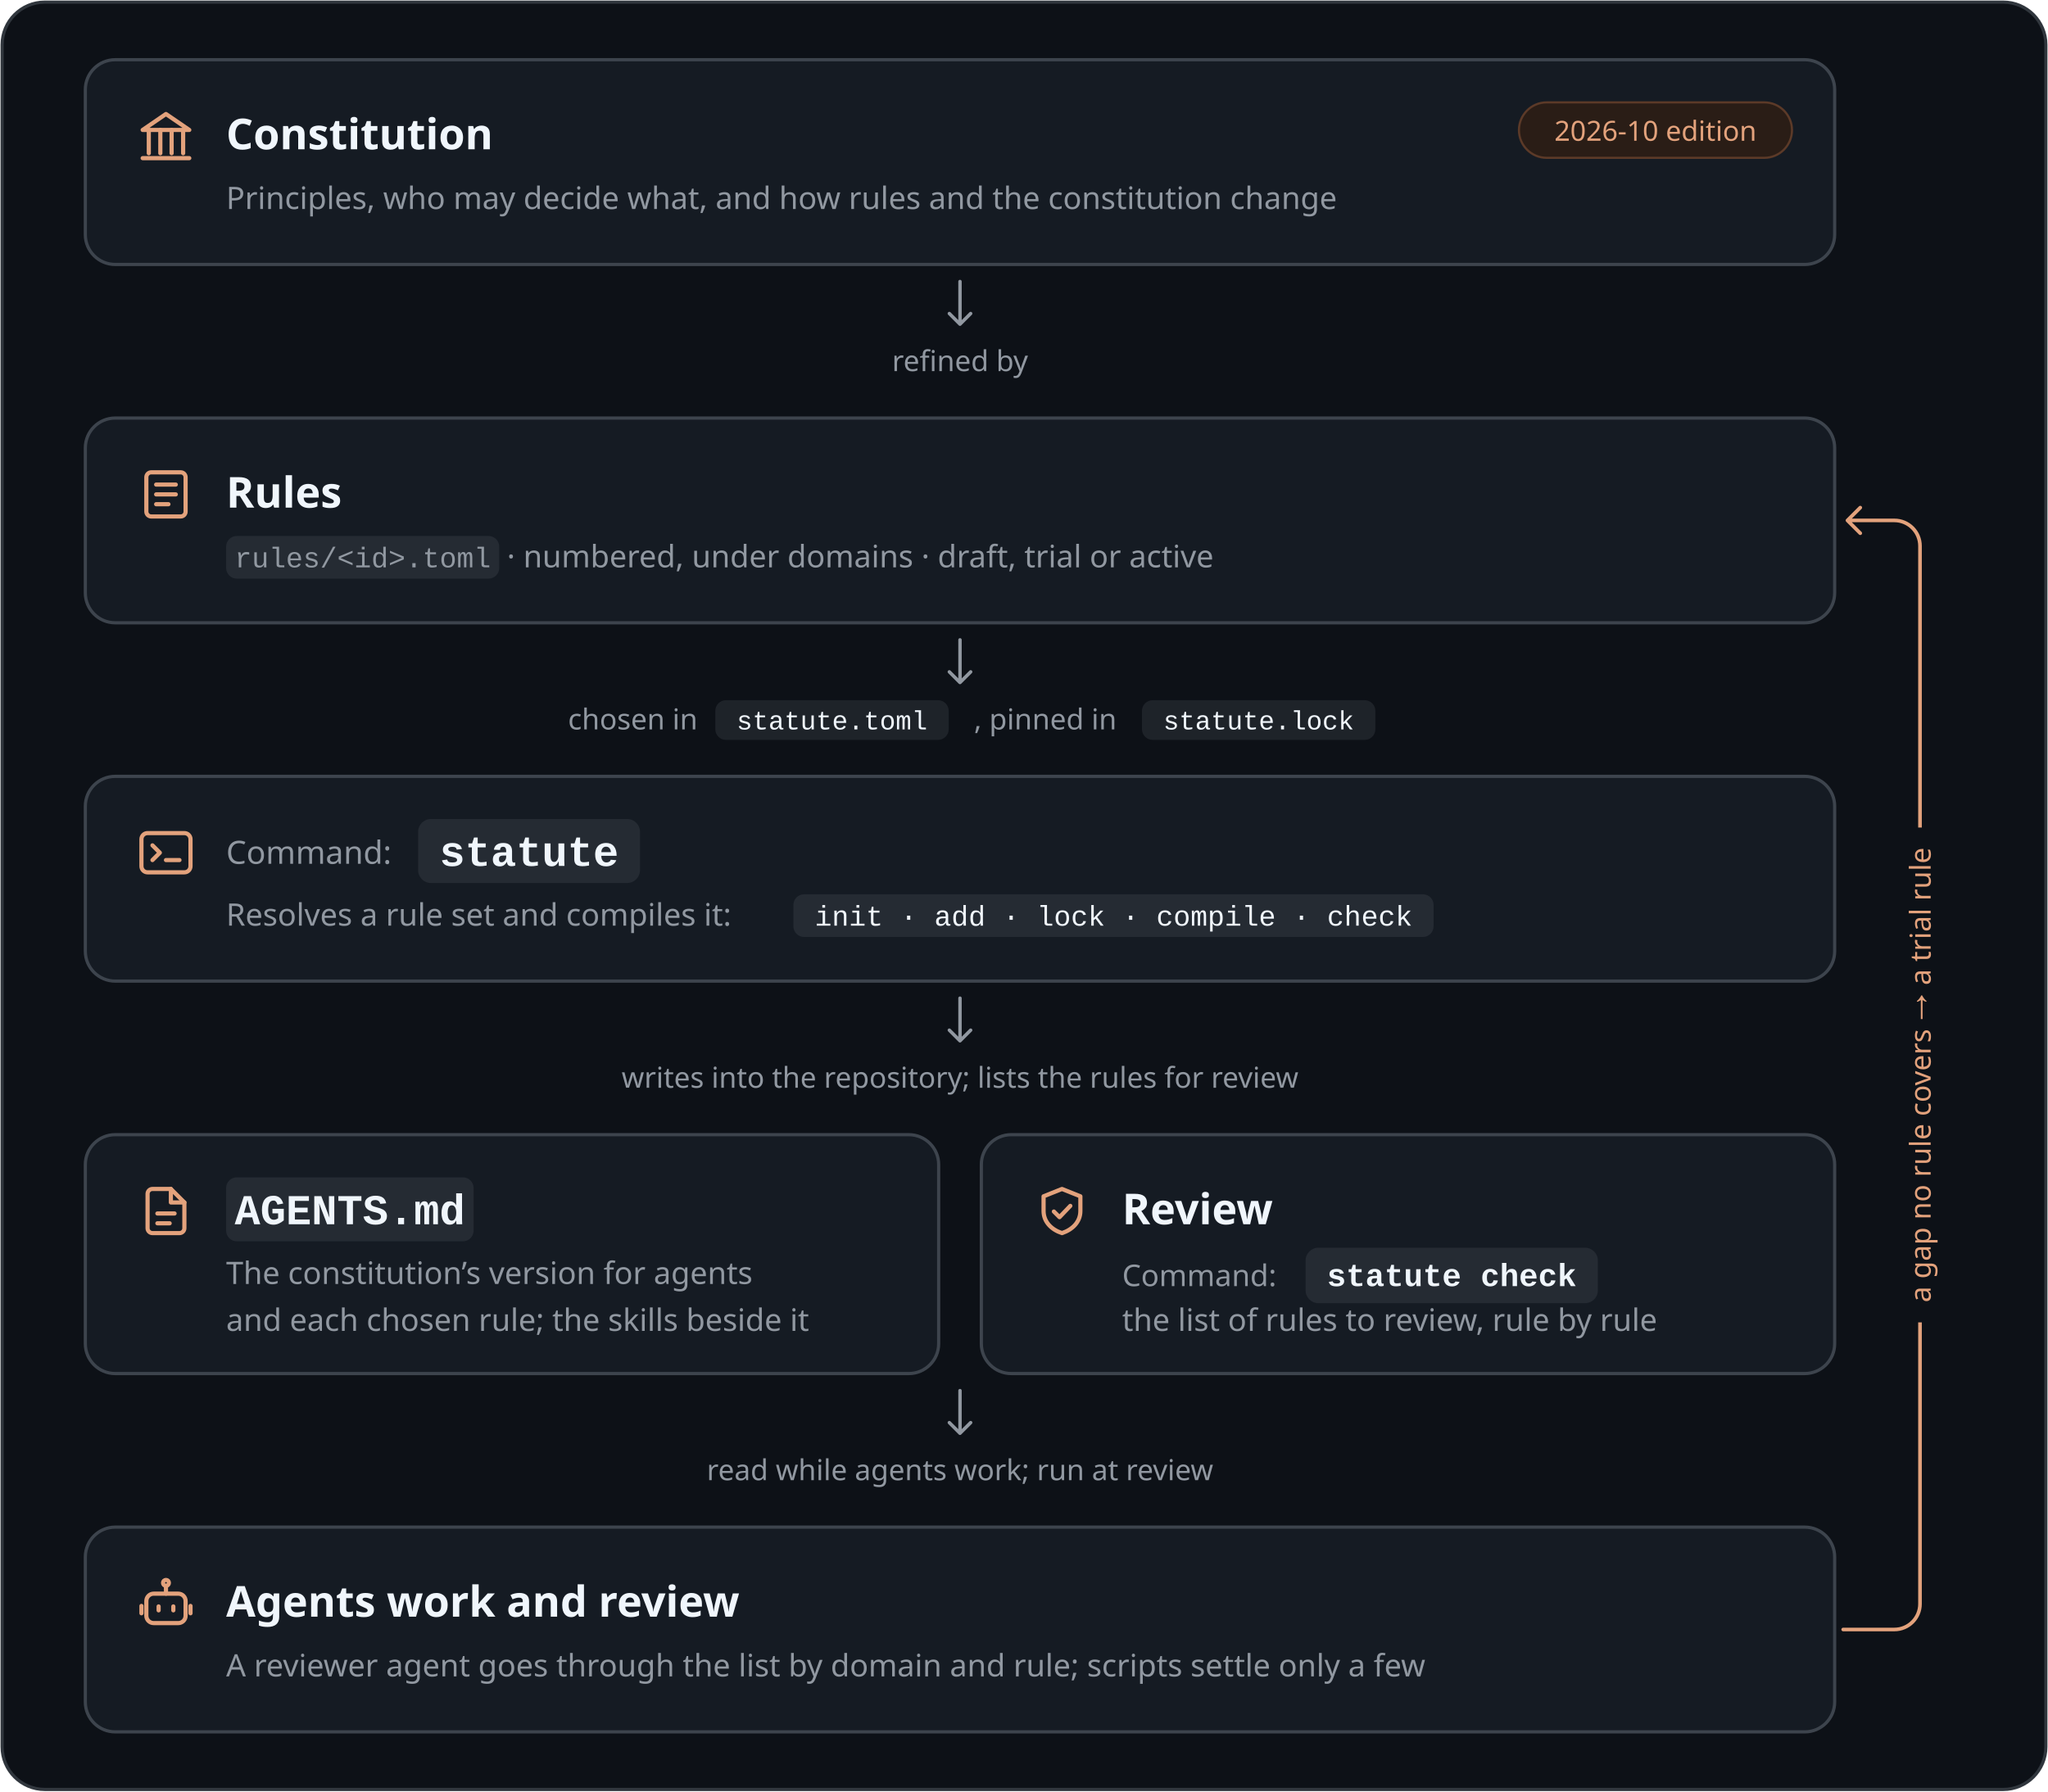
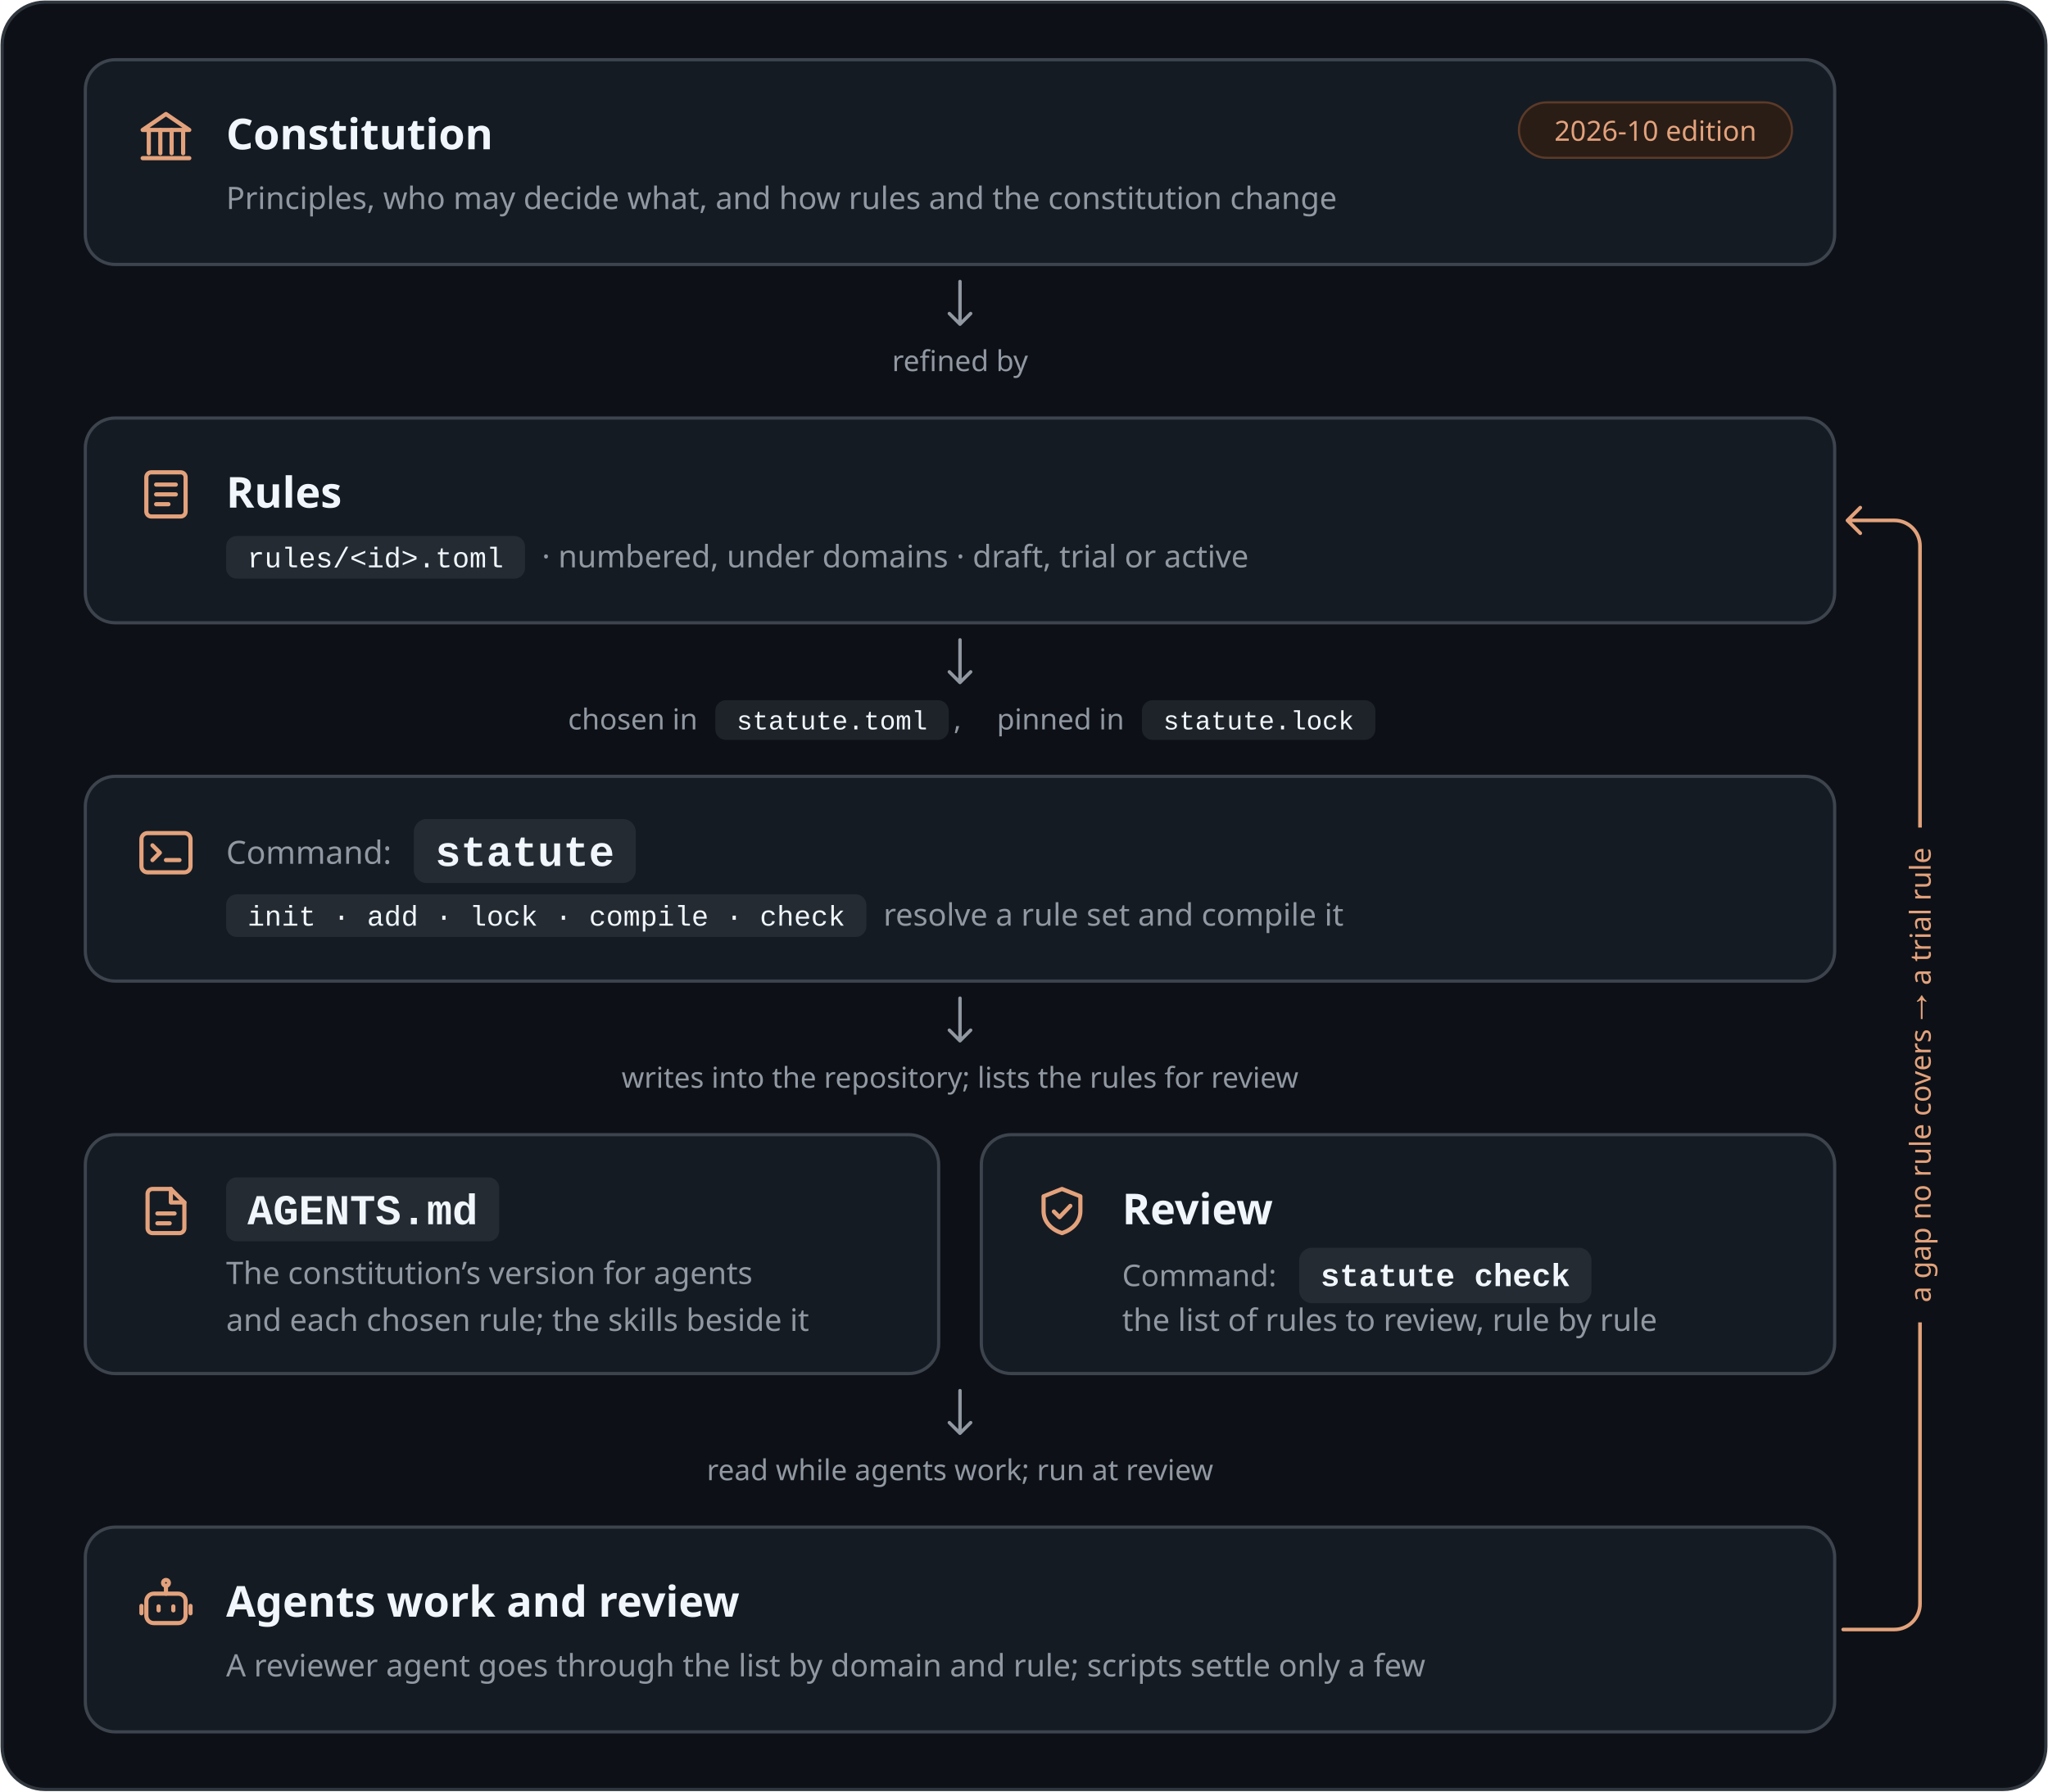
<svg xmlns="http://www.w3.org/2000/svg" viewBox="0 0 960 840" width="960" height="840" role="img" aria-labelledby="t">
  <g font-family="-apple-system, BlinkMacSystemFont, &quot;Segoe UI&quot;, &quot;Noto Sans&quot;, Helvetica, Arial, &quot;PingFang SC&quot;, &quot;Hiragino Sans GB&quot;, &quot;Microsoft YaHei&quot;, &quot;Noto Sans CJK SC&quot;, sans-serif">
    <rect x="1" y="1" width="958" height="838" rx="20" fill="#0d1117" stroke="#30363d" stroke-width="1.5" />
    <rect x="40" y="28" width="820" height="96" rx="14" fill="#151b23" stroke="#3d444d" stroke-width="1.5" />
    <g transform="translate(64 50) scale(1.15)" fill="none" stroke="#e3a27c" stroke-width="1.7" stroke-linecap="round" stroke-linejoin="round">
      <path d="M2.5 9.5 12 3l9.5 6.5z" />
      <path d="M5 9.5V19M9.7 9.5V19M14.3 9.5V19M19 9.5V19M2.5 21h19" />
    </g>
    <text x="106" y="70" font-size="20" font-weight="600" fill="#f0f6fc">Constitution</text>
    <rect x="712" y="48" width="128" height="26" rx="13" fill="#2a1d16" stroke="#5c3a28" />
    <text x="776" y="66" font-size="13" font-weight="500" text-anchor="middle" fill="#e3a27c">2026-10 edition</text>
    <text x="106" y="98" font-size="14.5" fill="#9198a1">Principles, who may decide what, and how rules and the constitution change</text>
    <path d="M450 132v20M445 147l5 5 5-5" fill="none" stroke="#9198a1" stroke-width="1.6" stroke-linecap="round" stroke-linejoin="round" />
    <text x="450" y="174" font-size="13.5" text-anchor="middle" fill="#9198a1">refined by</text>
    <rect x="40" y="196" width="820" height="96" rx="14" fill="#151b23" stroke="#3d444d" stroke-width="1.5" />
    <g transform="translate(64 218) scale(1.15)" fill="none" stroke="#e3a27c" stroke-width="1.7" stroke-linecap="round" stroke-linejoin="round">
      <rect x="4" y="3" width="16" height="18" rx="2" />
      <path d="M8 8h8M8 12h8M8 16h5" />
    </g>
    <text x="106" y="238" font-size="20" font-weight="600" fill="#f0f6fc">Rules</text>
-     <rect x="106.0" y="251.3" width="128.0" height="20.0" rx="5" fill="#656c76" fill-opacity="0.2" />
-     <text x="106" y="266" font-size="14.5" fill="#9198a1">
-       <tspan dx="4" font-family="ui-monospace, SFMono-Regular, &quot;SF Mono&quot;, Menlo, Consolas, &quot;Liberation Mono&quot;, monospace" font-size="0.92em">rules/&lt;id&gt;.toml</tspan>  · numbered, under domains · draft, trial or active</text>
+     <rect x="106.0" y="251.3" width="140.1" height="20.0" rx="5" fill="#656c76" fill-opacity="0.2" />
+     <text x="176.0" y="266" font-size="13.34" text-anchor="middle" textLength="120.1" lengthAdjust="spacing" fill="#f0f6fc" font-family="ui-monospace, SFMono-Regular, &quot;SF Mono&quot;, Menlo, Consolas, &quot;Liberation Mono&quot;, monospace">rules/&lt;id&gt;.toml</text>
+     <text x="254" y="266" font-size="14.5" fill="#9198a1">· numbered, under domains · draft, trial or active</text>
    <path d="M450 300v20M445 315l5 5 5-5" fill="none" stroke="#9198a1" stroke-width="1.6" stroke-linecap="round" stroke-linejoin="round" />
    <rect x="335.3" y="328.3" width="109.4" height="18.6" rx="5" fill="#656c76" fill-opacity="0.2" />
    <text x="390" y="342" font-size="12.42" text-anchor="middle" textLength="89.4" lengthAdjust="spacing" fill="#f0f6fc" font-family="ui-monospace, SFMono-Regular, &quot;SF Mono&quot;, Menlo, Consolas, &quot;Liberation Mono&quot;, monospace">statute.toml</text>
    <rect x="535.3" y="328.3" width="109.4" height="18.6" rx="5" fill="#656c76" fill-opacity="0.2" />
    <text x="590" y="342" font-size="12.42" text-anchor="middle" textLength="89.4" lengthAdjust="spacing" fill="#f0f6fc" font-family="ui-monospace, SFMono-Regular, &quot;SF Mono&quot;, Menlo, Consolas, &quot;Liberation Mono&quot;, monospace">statute.lock</text>
    <text x="327" y="342" font-size="13.5" text-anchor="end" fill="#9198a1">chosen in</text>
-     <text x="490" y="342" font-size="13.5" text-anchor="middle" fill="#9198a1">, pinned in</text>
+     <text x="447" y="342" font-size="13.5" text-anchor="start" fill="#9198a1">,</text>
+     <text x="527" y="342" font-size="13.5" text-anchor="end" fill="#9198a1">pinned in</text>
    <rect x="40" y="364" width="820" height="96" rx="14" fill="#151b23" stroke="#3d444d" stroke-width="1.5" />
    <g transform="translate(64 386) scale(1.15)" fill="none" stroke="#e3a27c" stroke-width="1.7" stroke-linecap="round" stroke-linejoin="round">
      <rect x="2" y="4" width="20" height="16" rx="2.5" />
      <path d="m6.5 9 3 3-3 3M12 15h5.5" />
    </g>
-     <rect x="196" y="384" width="104" height="30" rx="6" fill="#656c76" fill-opacity="0.2" />
+     <rect x="194" y="384" width="104" height="30" rx="6" fill="#656c76" fill-opacity="0.2" />
    <text x="106" y="405" font-size="15" font-weight="500" fill="#9198a1">Command:</text>
-     <text x="248" y="406" font-size="20" font-weight="600" text-anchor="middle" textLength="84" lengthAdjust="spacing" fill="#f0f6fc" font-family="ui-monospace, SFMono-Regular, &quot;SF Mono&quot;, Menlo, Consolas, &quot;Liberation Mono&quot;, monospace">statute</text>
-     <text x="106" y="434" font-size="14.5" fill="#9198a1">Resolves a rule set and compiles it:</text>
-     <rect x="371.9" y="419.3" width="300.1" height="20.0" rx="5" fill="#656c76" fill-opacity="0.2" />
-     <text x="522" y="434" font-size="13.34" text-anchor="middle" textLength="280.1" lengthAdjust="spacing" fill="#f0f6fc" font-family="ui-monospace, SFMono-Regular, &quot;SF Mono&quot;, Menlo, Consolas, &quot;Liberation Mono&quot;, monospace">init · add · lock · compile · check</text>
+     <text x="246" y="406" font-size="20" font-weight="600" text-anchor="middle" textLength="84" lengthAdjust="spacing" fill="#f0f6fc" font-family="ui-monospace, SFMono-Regular, &quot;SF Mono&quot;, Menlo, Consolas, &quot;Liberation Mono&quot;, monospace">statute</text>
+     <rect x="106.0" y="419.3" width="300.1" height="20.0" rx="5" fill="#656c76" fill-opacity="0.2" />
+     <text x="256.1" y="434" font-size="13.34" text-anchor="middle" textLength="280.1" lengthAdjust="spacing" fill="#f0f6fc" font-family="ui-monospace, SFMono-Regular, &quot;SF Mono&quot;, Menlo, Consolas, &quot;Liberation Mono&quot;, monospace">init · add · lock · compile · check</text>
+     <text x="414.1" y="434" font-size="14.5" fill="#9198a1">resolve a rule set and compile it</text>
    <path d="M450 468v20M445 483l5 5 5-5" fill="none" stroke="#9198a1" stroke-width="1.6" stroke-linecap="round" stroke-linejoin="round" />
    <text x="450" y="510" font-size="13.5" text-anchor="middle" fill="#9198a1">writes into the repository; lists the rules for review</text>
    <rect x="40" y="532" width="400" height="112" rx="14" fill="#151b23" stroke="#3d444d" stroke-width="1.5" />
    <g transform="translate(64 554) scale(1.15)" fill="none" stroke="#e3a27c" stroke-width="1.7" stroke-linecap="round" stroke-linejoin="round">
      <path d="M14 3H6.5A2 2 0 0 0 4.5 5v14a2 2 0 0 0 2 2h11a2 2 0 0 0 2-2V8.5z" />
      <path d="M14 3v5.5h5.5M8.5 13h7M8.5 17h5" />
    </g>
-     <rect x="106.0" y="552.0" width="116.0" height="30.0" rx="5" fill="#656c76" fill-opacity="0.2" />
-     <text x="106" y="574" font-size="20" font-weight="600" fill="#f0f6fc">
-       <tspan dx="4" font-family="ui-monospace, SFMono-Regular, &quot;SF Mono&quot;, Menlo, Consolas, &quot;Liberation Mono&quot;, monospace">AGENTS.md</tspan>
-     </text>
+     <rect x="106.0" y="552.0" width="128.0" height="30.0" rx="5" fill="#656c76" fill-opacity="0.2" />
+     <text x="170.0" y="574" font-size="20" font-weight="600" text-anchor="middle" textLength="108.0" lengthAdjust="spacing" fill="#f0f6fc" font-family="ui-monospace, SFMono-Regular, &quot;SF Mono&quot;, Menlo, Consolas, &quot;Liberation Mono&quot;, monospace">AGENTS.md</text>
    <text x="106" y="602" font-size="14.5" fill="#9198a1">The constitution’s version for agents</text>
    <text x="106" y="624" font-size="14.5" fill="#9198a1">and each chosen rule; the skills beside it</text>
    <rect x="460" y="532" width="400" height="112" rx="14" fill="#151b23" stroke="#3d444d" stroke-width="1.5" />
    <g transform="translate(484 554) scale(1.15)" fill="none" stroke="#e3a27c" stroke-width="1.7" stroke-linecap="round" stroke-linejoin="round">
      <path d="M12 3 19.5 6v6c0 4.4-3.2 7.6-7.5 9-4.3-1.4-7.5-4.6-7.5-9V6z" />
      <path d="m8.7 12.2 2.3 2.3 4.4-4.6" />
    </g>
    <text x="526" y="574" font-size="20" font-weight="600" fill="#f0f6fc">Review</text>
    <text x="526" y="603" font-size="14" font-weight="500" fill="#9198a1">Command:</text>
-     <rect x="612.0" y="585.0" width="137.0" height="26.0" rx="6" fill="#656c76" fill-opacity="0.2" />
-     <text x="680.5" y="603" font-size="15" font-weight="600" text-anchor="middle" textLength="117.0" lengthAdjust="spacing" fill="#f0f6fc" font-family="ui-monospace, SFMono-Regular, &quot;SF Mono&quot;, Menlo, Consolas, &quot;Liberation Mono&quot;, monospace">statute check</text>
+     <rect x="609.0" y="585.0" width="137.0" height="26.0" rx="6" fill="#656c76" fill-opacity="0.2" />
+     <text x="677.5" y="603" font-size="15" font-weight="600" text-anchor="middle" textLength="117.0" lengthAdjust="spacing" fill="#f0f6fc" font-family="ui-monospace, SFMono-Regular, &quot;SF Mono&quot;, Menlo, Consolas, &quot;Liberation Mono&quot;, monospace">statute check</text>
    <text x="526" y="624" font-size="14.5" fill="#9198a1">the list of rules to review, rule by rule</text>
    <path d="M450 652v20M445 667l5 5 5-5" fill="none" stroke="#9198a1" stroke-width="1.6" stroke-linecap="round" stroke-linejoin="round" />
    <text x="450" y="694" font-size="13.5" text-anchor="middle" fill="#9198a1">read while agents work; run at review</text>
    <rect x="40" y="716" width="820" height="96" rx="14" fill="#151b23" stroke="#3d444d" stroke-width="1.5" />
    <g transform="translate(64 738) scale(1.15)" fill="none" stroke="#e3a27c" stroke-width="1.7" stroke-linecap="round" stroke-linejoin="round">
      <rect x="4" y="8" width="16" height="12" rx="3" />
      <path d="M12 8V4.8" />
      <circle cx="12" cy="3.6" r="1.2" />
      <path d="M9 13.2v1.6M15 13.2v1.6M2 13v3M22 13v3" />
    </g>
    <text x="106" y="758" font-size="20" font-weight="600" fill="#f0f6fc">Agents work and review</text>
    <text x="106" y="786" font-size="14.5" fill="#9198a1">A reviewer agent goes through the list by domain and rule; scripts settle only a few</text>
    <path d="M864 764H888a12 12 0 0 0 12-12V256a12 12 0 0 0-12-12H866M872 238l-6 6 6 6" fill="none" stroke="#e3a27c" stroke-width="1.7" stroke-linecap="round" stroke-linejoin="round" />
    <rect x="887" y="388" width="26" height="232" fill="#0d1117" />
    <text transform="translate(905 504) rotate(-90)" font-size="13.5" text-anchor="middle" fill="#e3a27c">a gap no rule covers → a trial rule</text>
  </g>
</svg>
